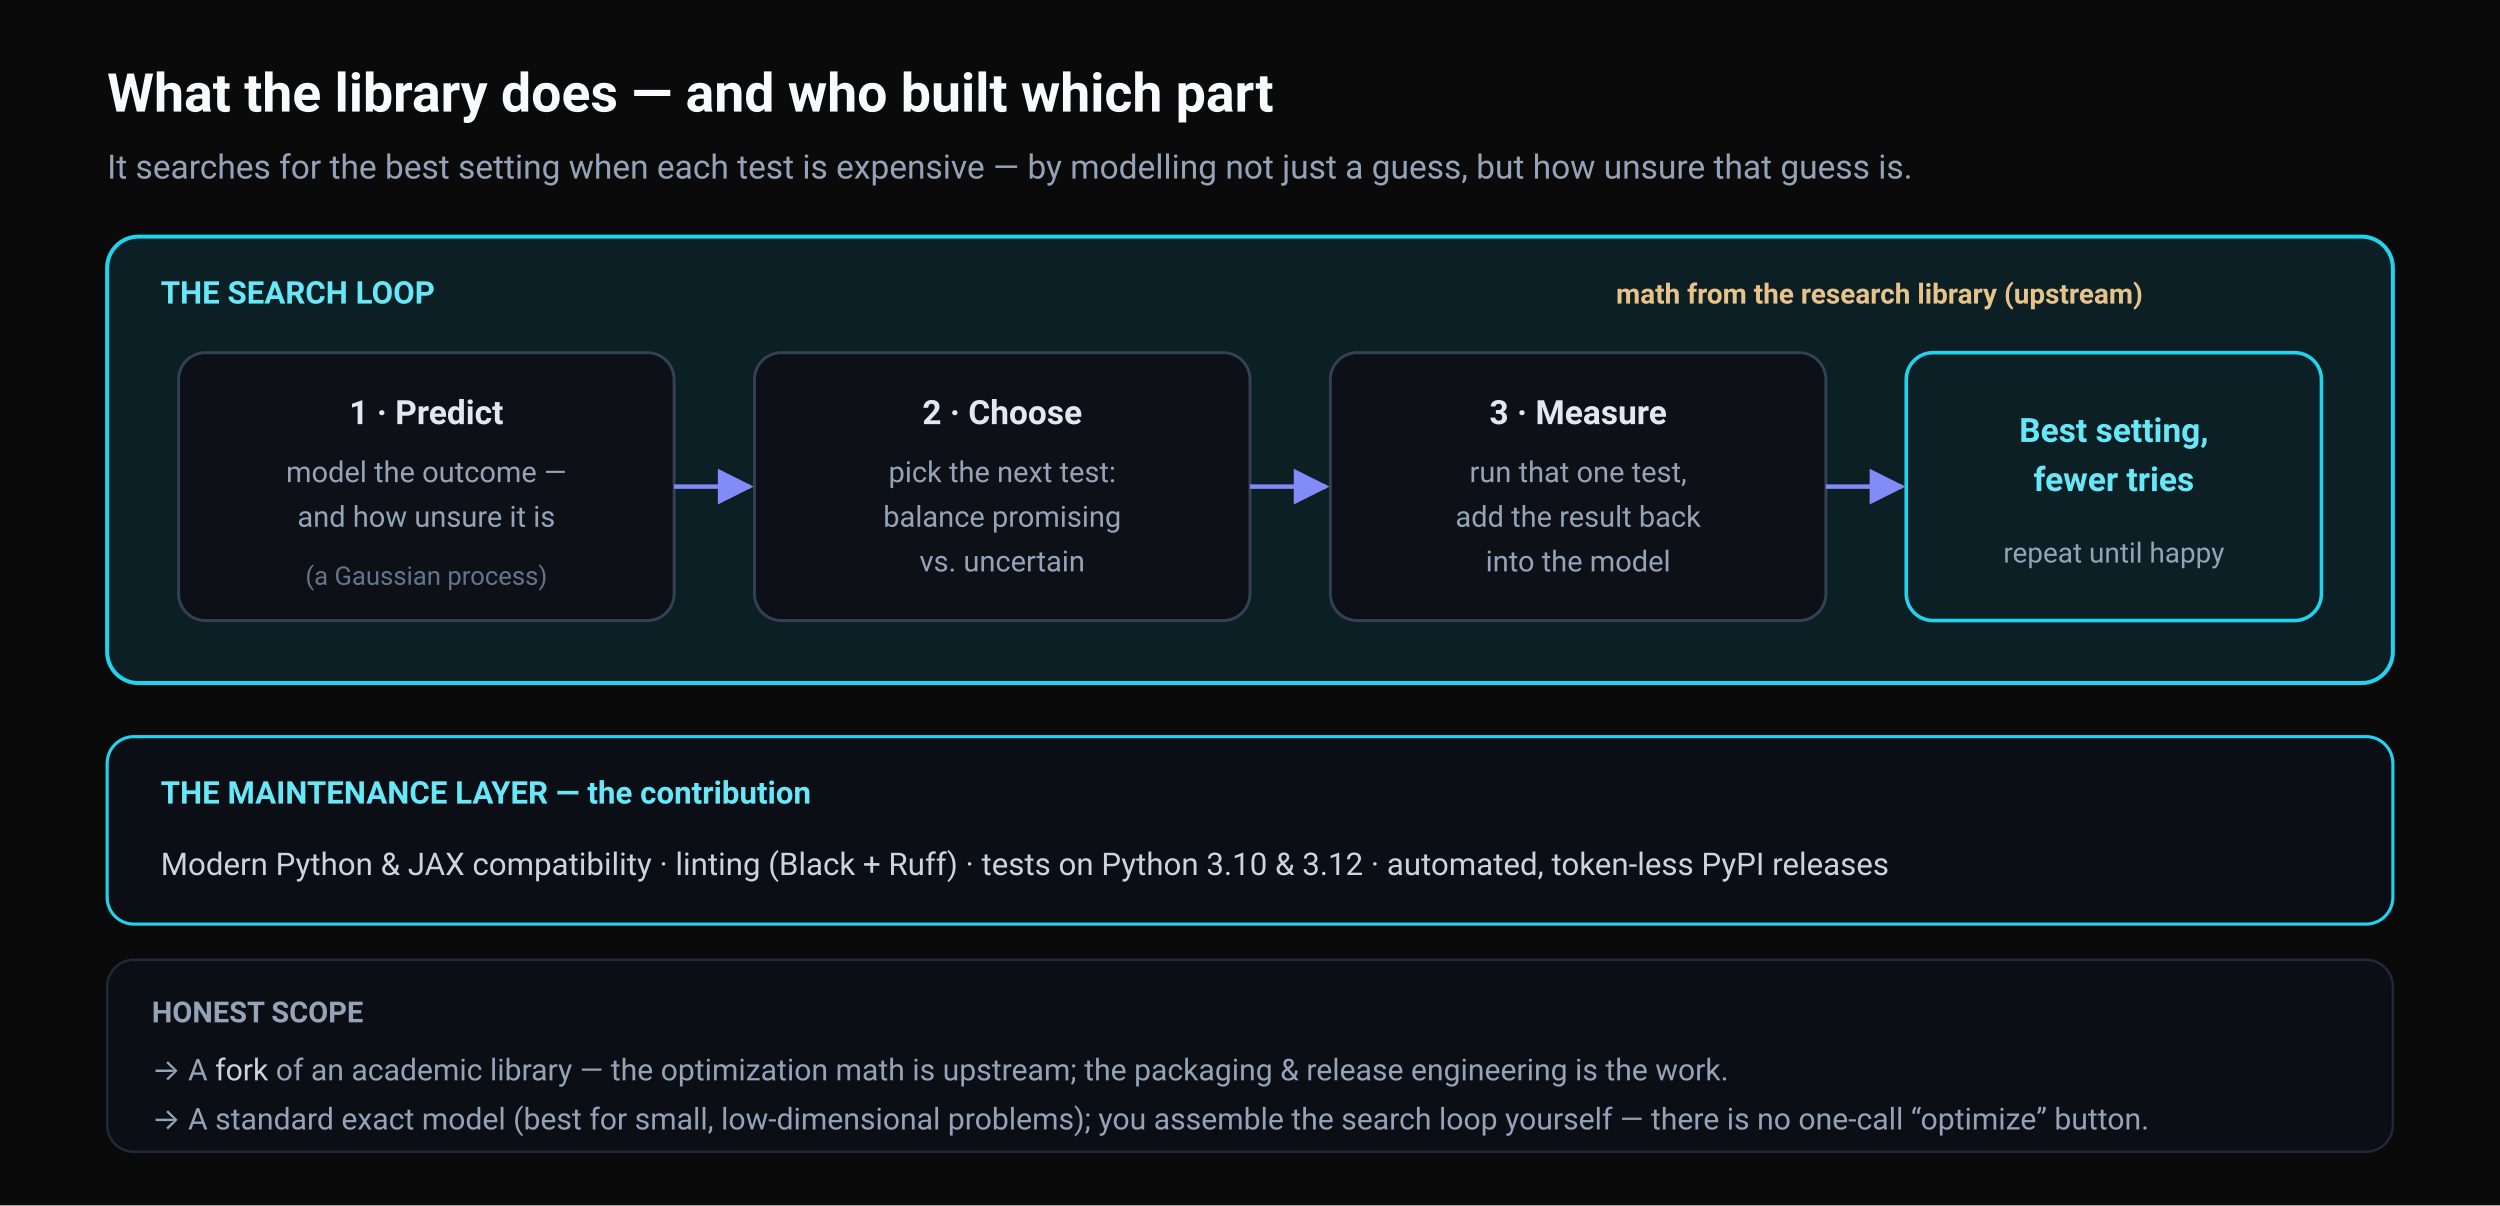
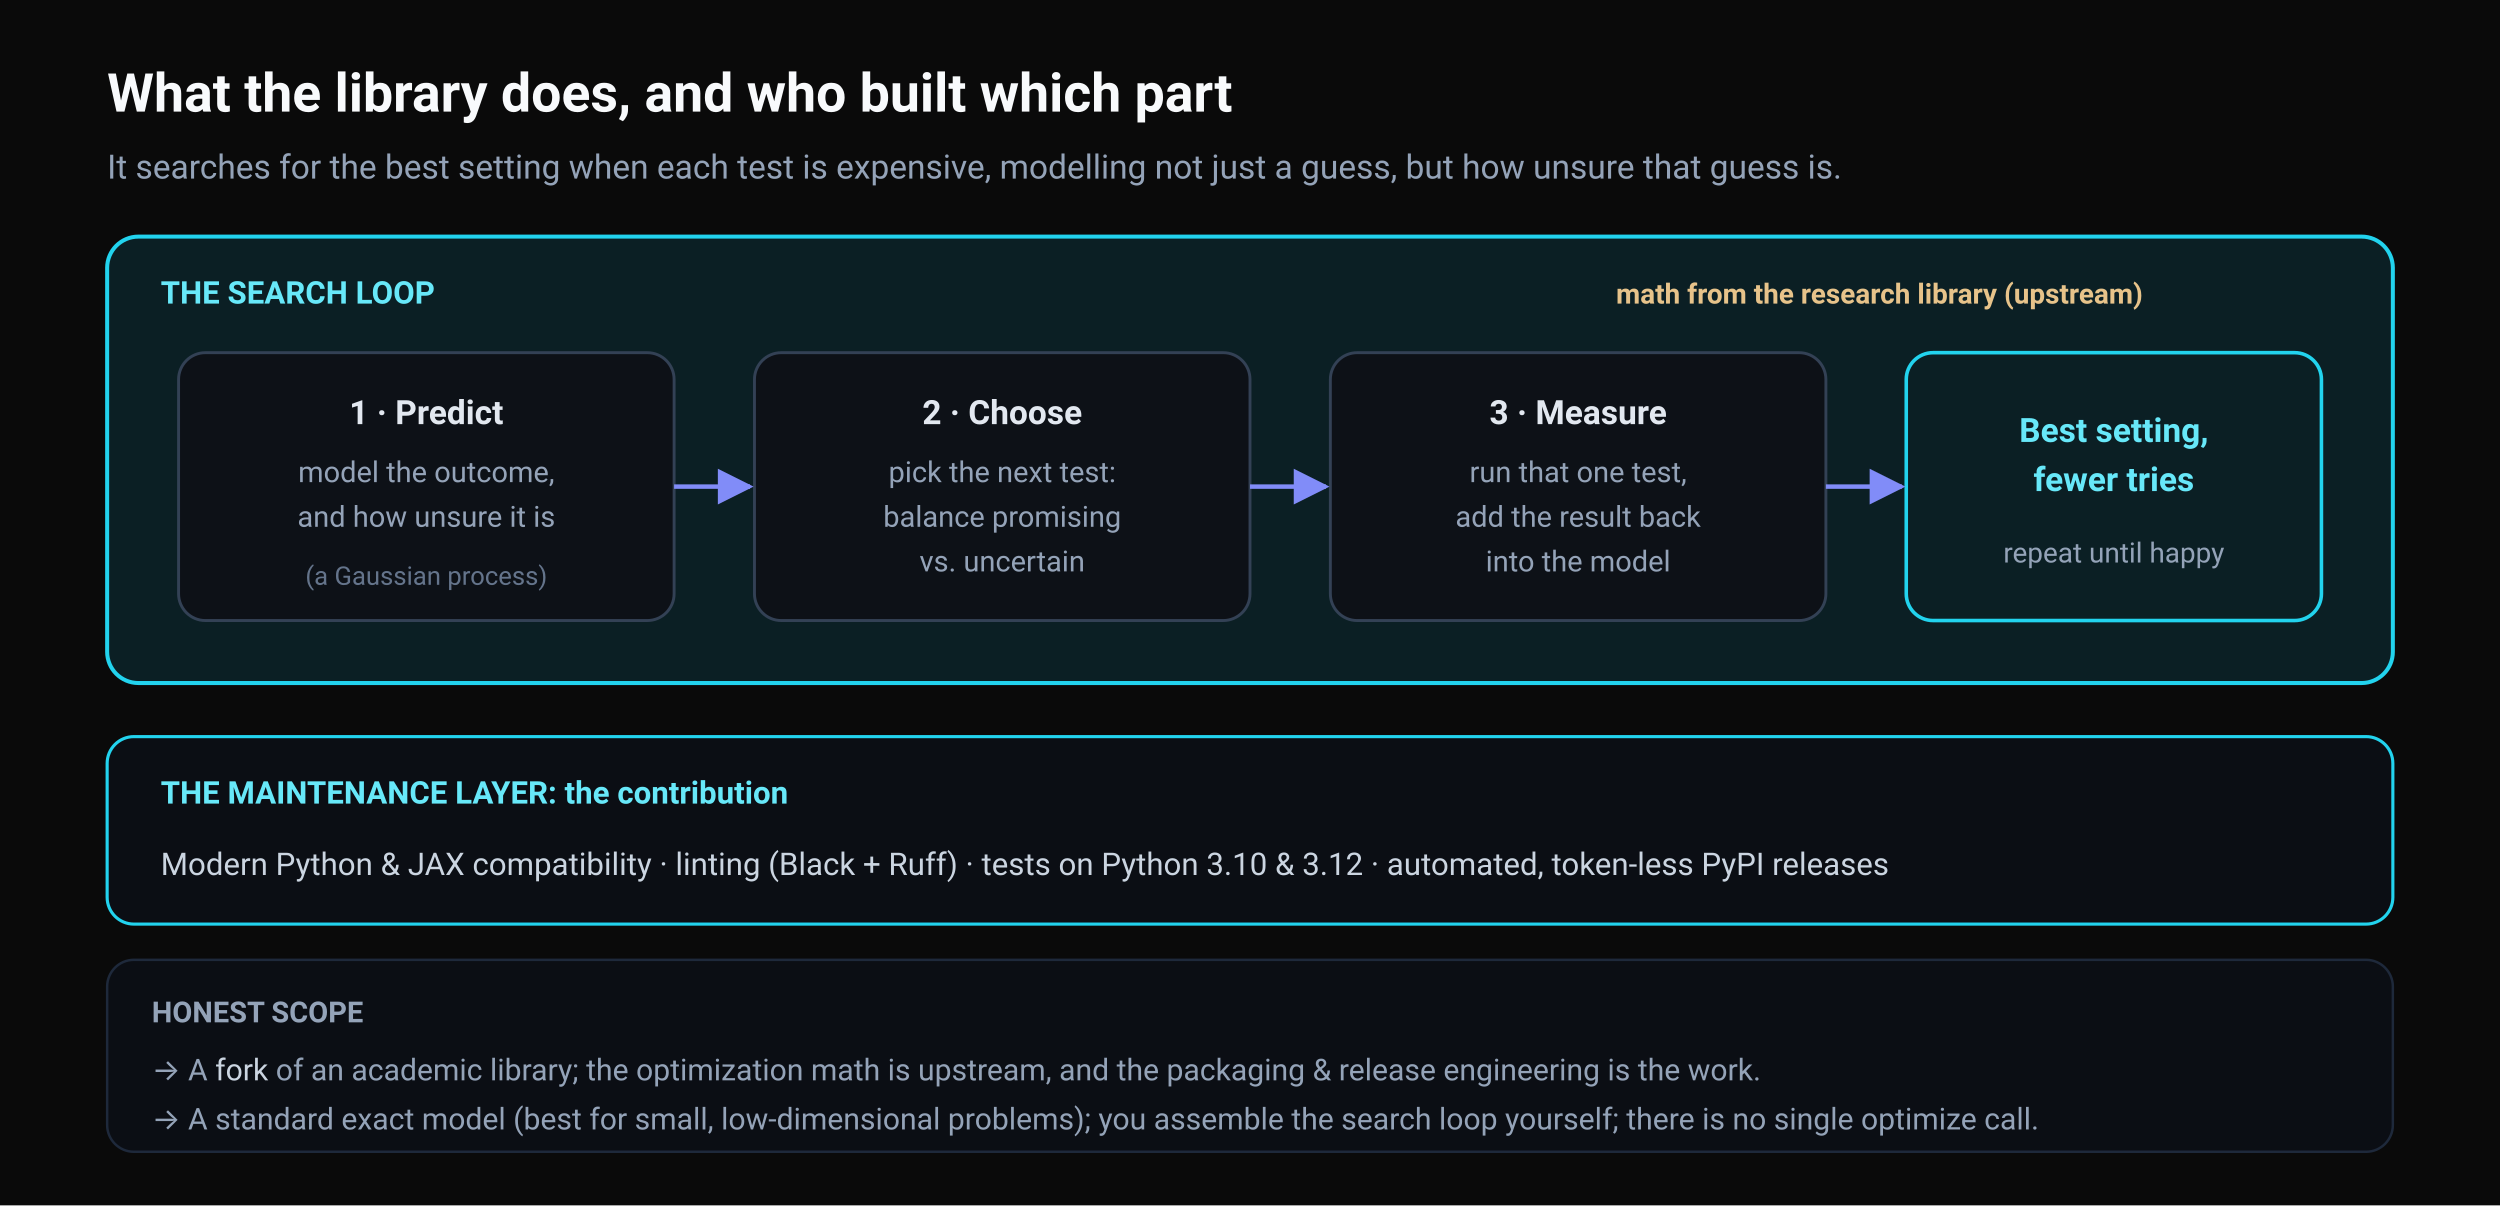
<svg xmlns="http://www.w3.org/2000/svg" width="1120" height="540" viewBox="0 0 1120 540" font-family="ui-sans-serif, system-ui, -apple-system, Segoe UI, Roboto, sans-serif">
  <defs>
    <marker id="ja-ar" viewBox="0 0 10 10" refX="9" refY="5" markerWidth="8" markerHeight="8" orient="auto-start-reverse">
      <path d="M0 0 L10 5 L0 10 z" fill="#818cf8" />
    </marker>
  </defs>
  <rect width="1120" height="540" fill="#0a0a0a" />
-   <text x="48" y="50" fill="#f8fafc" font-size="24" font-weight="700">What the library does — and who built which part</text>
-   <text x="48" y="80" fill="#94a3b8" font-size="15">It searches for the best setting when each test is expensive — by modelling not just a guess, but how unsure that guess is.</text>
+   <text x="48" y="50" fill="#f8fafc" font-size="24" font-weight="700">What the library does, and who built which part</text>
+   <text x="48" y="80" fill="#94a3b8" font-size="15">It searches for the best setting when each test is expensive, modelling not just a guess, but how unsure that guess is.</text>
  <rect x="48" y="106" width="1024" height="200" rx="14" fill="#0b1f24" stroke="#22d3ee" stroke-width="1.8" />
  <text x="72" y="136" fill="#67e8f9" font-size="14" font-weight="700">THE SEARCH LOOP</text>
  <text x="960" y="136" text-anchor="end" fill="#e7c38a" font-size="12.5" font-weight="700">math from the research library (upstream)</text>
  <rect x="80" y="158" width="222" height="120" rx="12" fill="#0d1117" stroke="#334155" stroke-width="1.3" />
  <text x="191" y="190" text-anchor="middle" fill="#e2e8f0" font-size="15" font-weight="700">1 · Predict</text>
-   <text x="191" y="216" text-anchor="middle" fill="#94a3b8" font-size="13">model the outcome —</text>
+   <text x="191" y="216" text-anchor="middle" fill="#94a3b8" font-size="13">model the outcome,</text>
  <text x="191" y="236" text-anchor="middle" fill="#94a3b8" font-size="13">and how unsure it is</text>
  <text x="191" y="262" text-anchor="middle" fill="#64748b" font-size="11.5">(a Gaussian process)</text>
  <rect x="338" y="158" width="222" height="120" rx="12" fill="#0d1117" stroke="#334155" stroke-width="1.3" />
  <text x="449" y="190" text-anchor="middle" fill="#e2e8f0" font-size="15" font-weight="700">2 · Choose</text>
  <text x="449" y="216" text-anchor="middle" fill="#94a3b8" font-size="13">pick the next test:</text>
  <text x="449" y="236" text-anchor="middle" fill="#94a3b8" font-size="13">balance promising</text>
  <text x="449" y="256" text-anchor="middle" fill="#94a3b8" font-size="13">vs. uncertain</text>
  <rect x="596" y="158" width="222" height="120" rx="12" fill="#0d1117" stroke="#334155" stroke-width="1.3" />
  <text x="707" y="190" text-anchor="middle" fill="#e2e8f0" font-size="15" font-weight="700">3 · Measure</text>
  <text x="707" y="216" text-anchor="middle" fill="#94a3b8" font-size="13">run that one test,</text>
  <text x="707" y="236" text-anchor="middle" fill="#94a3b8" font-size="13">add the result back</text>
  <text x="707" y="256" text-anchor="middle" fill="#94a3b8" font-size="13">into the model</text>
  <rect x="854" y="158" width="186" height="120" rx="12" fill="#0b1f24" stroke="#22d3ee" stroke-width="1.6" />
  <text x="947" y="198" text-anchor="middle" fill="#67e8f9" font-size="15" font-weight="700">Best setting,</text>
  <text x="947" y="220" text-anchor="middle" fill="#67e8f9" font-size="15" font-weight="700">fewer tries</text>
  <text x="947" y="252" text-anchor="middle" fill="#94a3b8" font-size="12.5">repeat until happy</text>
  <path d="M302 218 H336" fill="none" stroke="#818cf8" stroke-width="2" marker-end="url(#ja-ar)" />
  <path d="M560 218 H594" fill="none" stroke="#818cf8" stroke-width="2" marker-end="url(#ja-ar)" />
  <path d="M818 218 H852" fill="none" stroke="#818cf8" stroke-width="2" marker-end="url(#ja-ar)" />
  <rect x="48" y="330" width="1024" height="84" rx="12" fill="#0b0e14" stroke="#22d3ee" stroke-width="1.4" />
-   <text x="72" y="360" fill="#67e8f9" font-size="14" font-weight="700">THE MAINTENANCE LAYER — the contribution</text>
+   <text x="72" y="360" fill="#67e8f9" font-size="14" font-weight="700">THE MAINTENANCE LAYER: the contribution</text>
  <g font-size="14" fill="#cbd5e1">
    <text x="72" y="392">Modern Python &amp; JAX compatibility  ·  linting (Black + Ruff)  ·  tests on Python 3.10 &amp; 3.12  ·  automated, token-less PyPI releases</text>
  </g>
  <rect x="48" y="430" width="1024" height="86" rx="12" fill="#0b0e14" stroke="#1e293b" stroke-width="1.1" />
  <text x="68" y="458" fill="#94a3b8" font-size="13" font-weight="700">HONEST SCOPE</text>
  <g font-size="13.5" fill="#94a3b8">
-     <text x="68" y="484">→ A <tspan fill="#cbd5e1">fork</tspan> of an academic library — the optimization math is upstream; the packaging &amp; release engineering is the work.</text>
-     <text x="68" y="506">→ A standard exact model (best for small, low-dimensional problems); you assemble the search loop yourself — there is no one-call “optimize” button.</text>
+     <text x="68" y="484">→ A <tspan fill="#cbd5e1">fork</tspan> of an academic library; the optimization math is upstream, and the packaging &amp; release engineering is the work.</text>
+     <text x="68" y="506">→ A standard exact model (best for small, low-dimensional problems); you assemble the search loop yourself; there is no single optimize call.</text>
  </g>
</svg>
